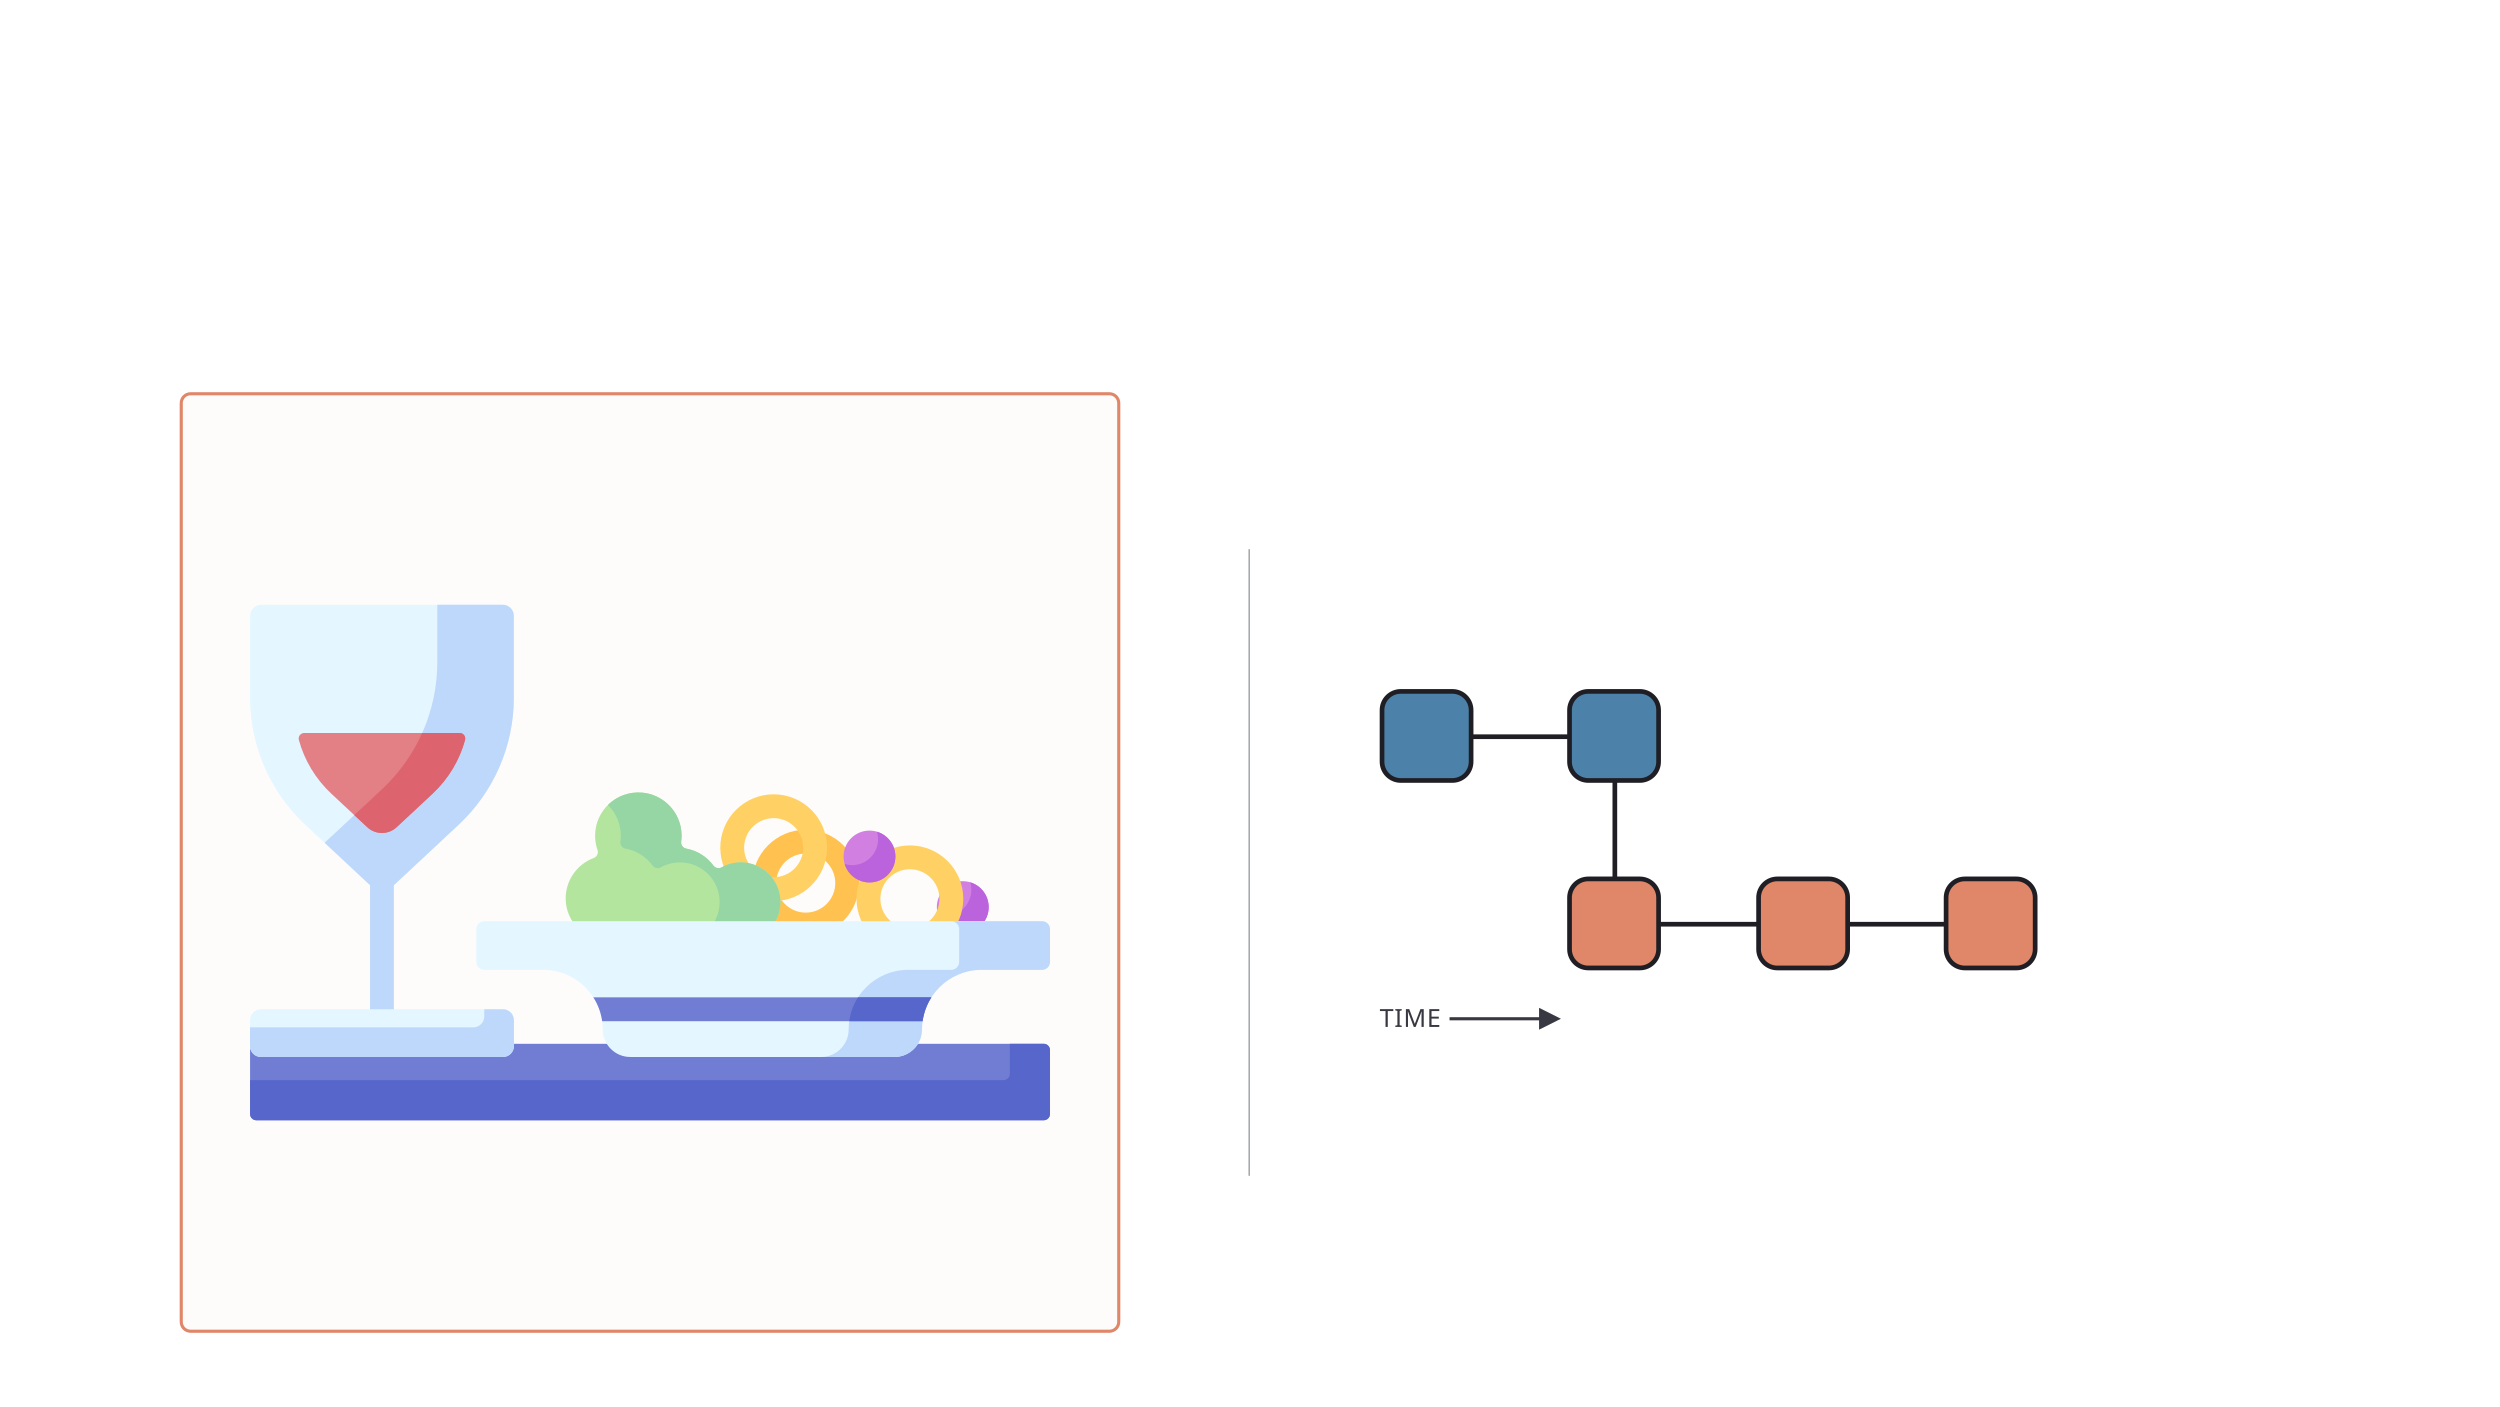
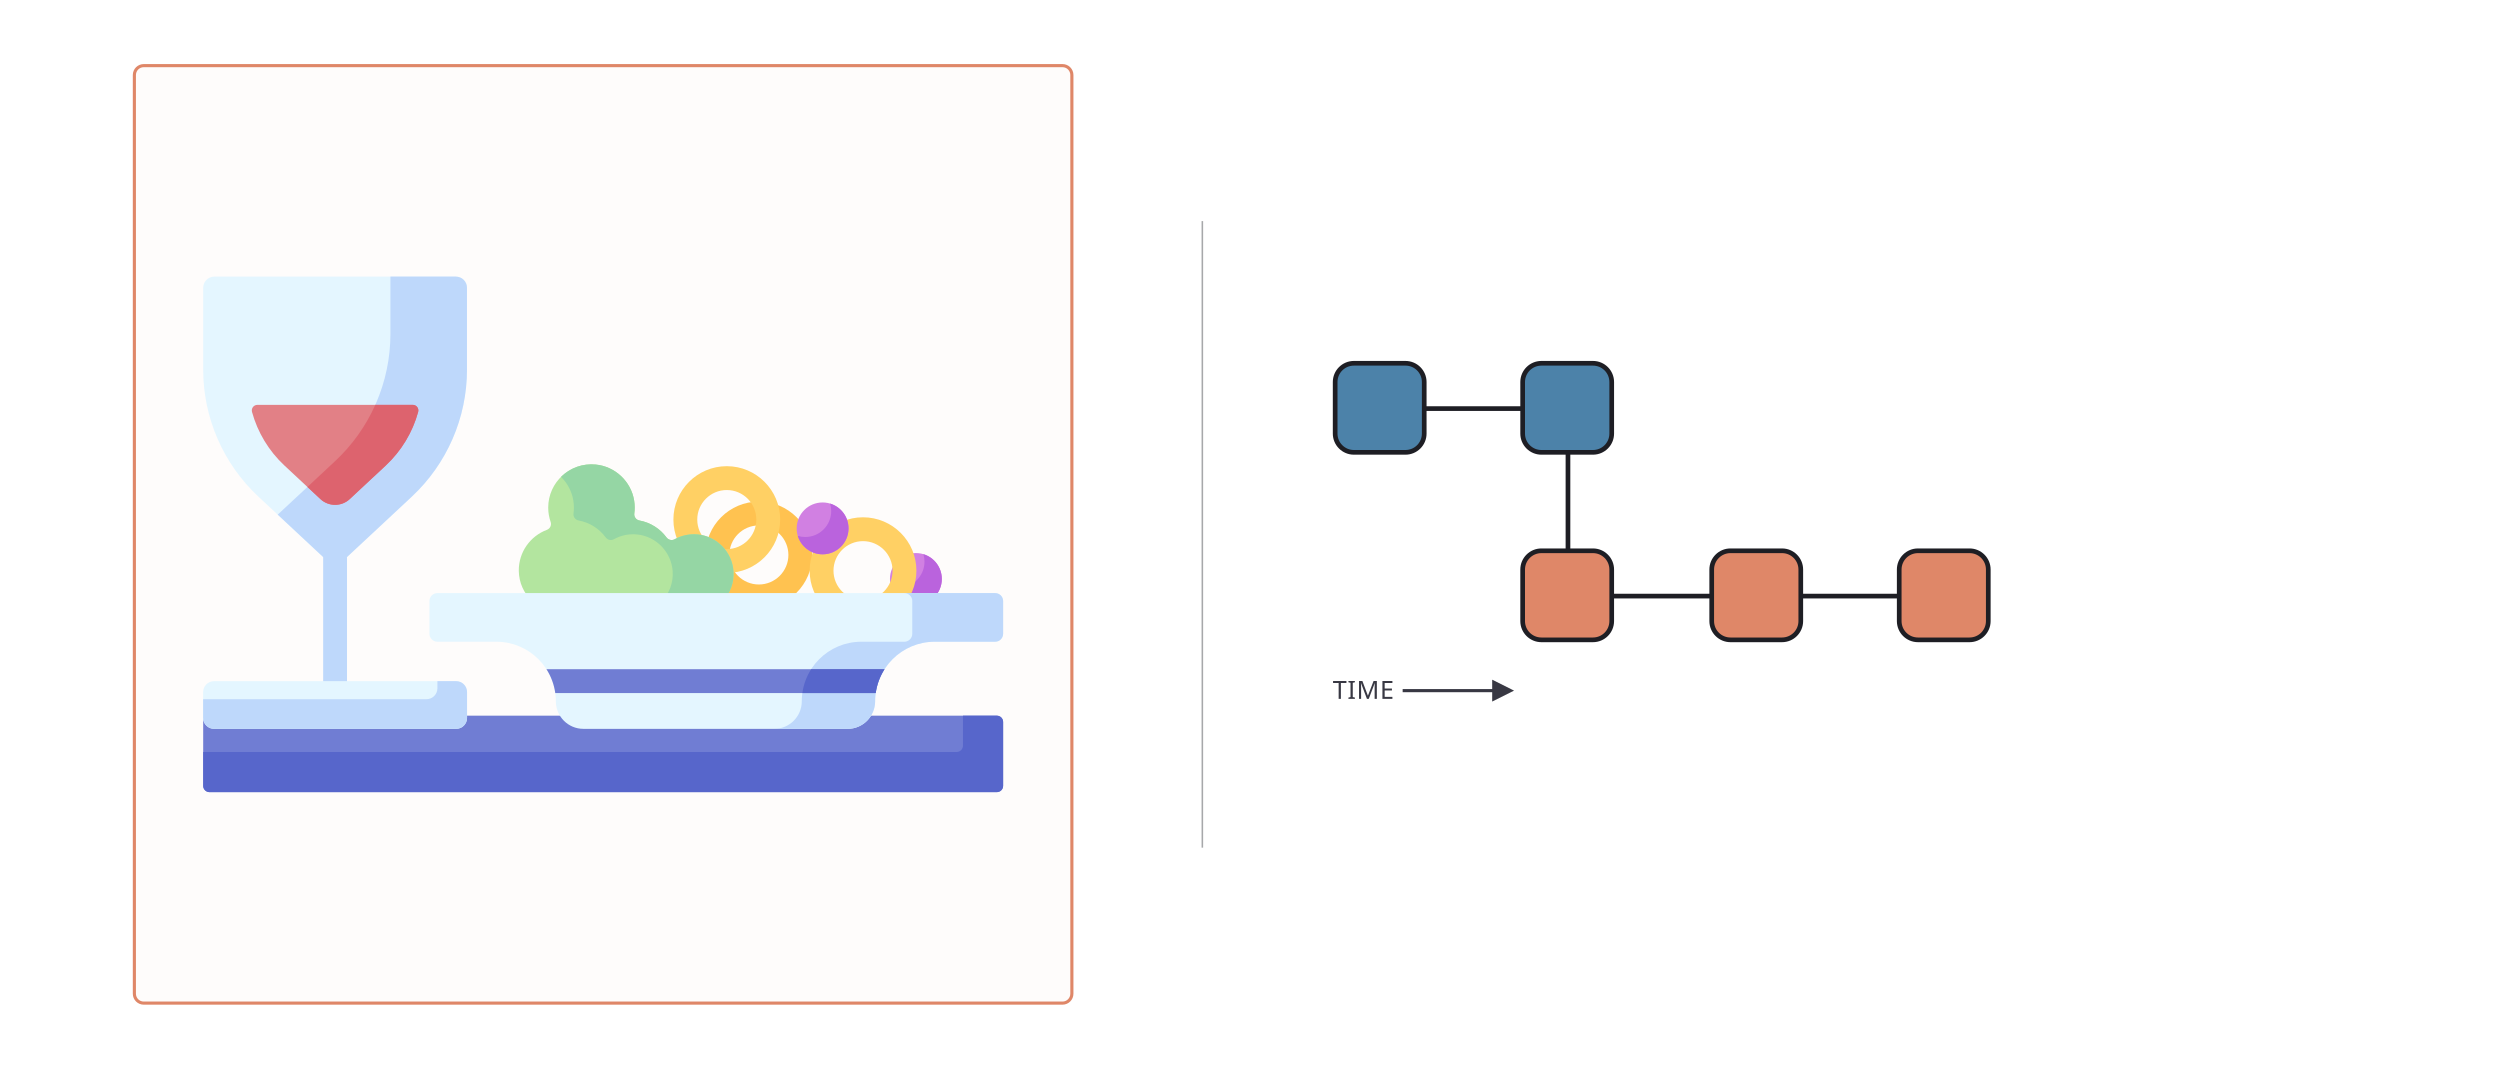
- <svg xmlns="http://www.w3.org/2000/svg" width="1600px" height="900px" viewBox="0 0 1600 900" version="1.1">
+ <svg xmlns="http://www.w3.org/2000/svg" width="1600px" height="682px" viewBox="0 0 1600 682" version="1.1">
  <g id="slide-5-food" stroke="none" stroke-width="1" fill="none" fill-rule="evenodd">
-     <g id="Group" transform="translate(883, 441)" fill="#4C82A9" stroke="#1E1E24" stroke-width="3">
+     <g id="Group" transform="translate(853, 231)" fill="#4C82A9" stroke="#1E1E24" stroke-width="3">
      <g id="idea-share">
        <rect id="Rectangle" x="1.5" y="1.5" width="57" height="57" rx="12" />
      </g>
    </g>
-     <g id="Group" transform="translate(1003, 441)" fill="#4C82A9" stroke="#1E1E24" stroke-width="3">
+     <g id="Group" transform="translate(973, 231)" fill="#4C82A9" stroke="#1E1E24" stroke-width="3">
      <g id="idea-share">
        <rect id="Rectangle" x="1.5" y="1.5" width="57" height="57" rx="12" />
      </g>
    </g>
-     <g id="Group" transform="translate(1003, 561)" fill="#DF8768" stroke="#1E1E24" stroke-width="3">
+     <g id="Group" transform="translate(973, 351)" fill="#DF8768" stroke="#1E1E24" stroke-width="3">
      <g id="idea-draft">
        <rect id="Rectangle" x="1.5" y="1.5" width="57" height="57" rx="12" />
      </g>
    </g>
-     <g id="Group" transform="translate(1124, 561)" fill="#DF8768" stroke="#1E1E24" stroke-width="3">
+     <g id="Group" transform="translate(1094, 351)" fill="#DF8768" stroke="#1E1E24" stroke-width="3">
      <g id="idea-draft">
        <rect id="Rectangle" x="1.5" y="1.5" width="57" height="57" rx="12" />
      </g>
    </g>
-     <g id="Group" transform="translate(1064, 591)" stroke="#1E1E24" stroke-linecap="square" stroke-width="3">
+     <g id="Group" transform="translate(1034, 381)" stroke="#1E1E24" stroke-linecap="square" stroke-width="3">
      <g id="horizontal-track">
        <line x1="0" y1="0.5" x2="60" y2="0.5" id="Line" />
      </g>
    </g>
-     <g id="Group" transform="translate(1244, 561)" fill="#DF8768" stroke="#1E1E24" stroke-width="3">
+     <g id="Group" transform="translate(1214, 351)" fill="#DF8768" stroke="#1E1E24" stroke-width="3">
      <g id="idea-draft">
        <rect id="Rectangle" x="1.5" y="1.5" width="57" height="57" rx="12" />
      </g>
    </g>
-     <g id="Group" transform="translate(1184, 591)" stroke="#1E1E24" stroke-linecap="square" stroke-width="3">
+     <g id="Group" transform="translate(1154, 381)" stroke="#1E1E24" stroke-linecap="square" stroke-width="3">
      <g id="horizontal-track">
        <line x1="0" y1="0.5" x2="60" y2="0.5" id="Line" />
      </g>
    </g>
-     <g id="Group" transform="translate(943, 471)" stroke="#1E1E24" stroke-linecap="square" stroke-width="3">
+     <g id="Group" transform="translate(913, 261)" stroke="#1E1E24" stroke-linecap="square" stroke-width="3">
      <g id="horizontal-track">
        <line x1="0" y1="0.5" x2="60" y2="0.5" id="Line" />
      </g>
    </g>
-     <g id="time-reference-frame" transform="translate(883, 641)" fill="#383843">
+     <g id="time-reference-frame" transform="translate(853, 431)" fill="#383843">
      <path id="Line-2" d="M102,4 L116,11 L102,18 L102,12 L44.697,12 L44.697,10 L102,10 L102,4 Z" fill-rule="nonzero" />
      <text id="TIME" font-family="Nunito-Regular, Nunito" font-size="16" font-weight="normal" letter-spacing="0.457">
        <tspan x="0" y="16.256">TIME</tspan>
      </text>
    </g>
-     <g id="Group" transform="translate(1033, 501)" stroke="#1E1E24" stroke-linecap="square" stroke-width="3">
+     <g id="Group" transform="translate(1003, 291)" stroke="#1E1E24" stroke-linecap="square" stroke-width="3">
      <g id="vertical-track">
        <line x1="0.5" y1="0" x2="0.5" y2="60" id="Line" />
      </g>
    </g>
-     <rect id="Rectangle" stroke="#DF8768" stroke-width="2" fill="#FEFCFB" x="116" y="252" width="600" height="600" rx="6" />
-     <g id="restaurant" transform="translate(160, 387)" fill-rule="nonzero">
+     <rect id="Rectangle" stroke="#DF8768" stroke-width="2" fill="#FEFCFB" x="86" y="42" width="600" height="600" rx="6" />
+     <g id="restaurant" transform="translate(130, 177)" fill-rule="nonzero">
      <circle id="Oval" fill="#D180E2" cx="456.167" cy="193.55" r="16.596" />
      <path d="M460.964,177.664 C461.422,179.184 461.675,180.792 461.675,182.462 C461.675,191.628 454.245,199.058 445.079,199.058 C443.41,199.058 441.801,198.806 440.281,198.347 C442.34,205.173 448.67,210.146 456.167,210.146 C465.333,210.146 472.763,202.716 472.763,193.55 C472.763,186.053 467.79,179.723 460.964,177.664 L460.964,177.664 Z" id="Path" fill="#BA63DD" />
      <path d="M355.671,212.339 C336.832,212.339 321.506,197.013 321.506,178.174 C321.506,159.335 336.832,144.009 355.671,144.009 C374.51,144.009 389.837,159.335 389.837,178.174 C389.837,197.013 374.51,212.339 355.671,212.339 Z M355.671,159.272 C345.249,159.272 336.77,167.751 336.77,178.173 C336.77,188.595 345.249,197.074 355.671,197.074 C366.094,197.074 374.573,188.595 374.573,178.173 C374.573,167.751 366.095,159.272 355.671,159.272 Z" id="Shape" fill="#FFC250" />
      <path d="M508,329.969 L4.04,329.969 C1.831,329.969 0.04,328.178 0.04,325.969 L0.04,285.03 C0.04,282.821 1.831,281.03 4.04,281.03 L508,281.03 C510.209,281.03 512,282.821 512,285.03 L512,325.968 C512,328.178 510.209,329.969 508,329.969 L508,329.969 Z" id="Path" fill="#707DD3" />
      <path d="M507.93,281.03 L486.304,281.03 L486.304,300.202 C486.304,302.45 484.482,304.272 482.234,304.272 L0.04,304.272 L0.04,325.898 C0.04,328.146 1.862,329.968 4.11,329.968 L507.93,329.968 C510.178,329.968 512,328.146 512,325.898 L512,285.1 C512,282.853 510.178,281.03 507.93,281.03 Z" id="Path" fill="#5766CB" />
      <path d="M335.145,189.686 C316.306,189.686 300.98,174.359 300.98,155.52 C300.98,136.681 316.306,121.355 335.145,121.355 C353.984,121.355 369.31,136.681 369.31,155.52 C369.31,174.359 353.984,189.686 335.145,189.686 Z M335.145,136.619 C324.723,136.619 316.244,145.098 316.244,155.52 C316.244,165.943 324.723,174.422 335.145,174.422 C345.567,174.422 354.046,165.943 354.046,155.52 C354.047,145.098 345.567,136.619 335.145,136.619 Z" id="Shape" fill="#FFD064" />
      <path d="M422.335,222.397 C403.496,222.397 388.17,207.071 388.17,188.232 C388.17,169.393 403.496,154.067 422.335,154.067 C441.174,154.067 456.5,169.393 456.5,188.232 C456.5,207.071 441.173,222.397 422.335,222.397 Z M422.335,169.33 C411.913,169.33 403.434,177.809 403.434,188.231 C403.434,198.653 411.913,207.132 422.335,207.132 C432.757,207.132 441.236,198.653 441.236,188.231 C441.236,177.809 432.757,169.33 422.335,169.33 Z" id="Shape" fill="#FFD064" />
      <path d="M316.825,165.076 C311.334,164.502 306.155,165.685 301.772,168.126 C299.986,169.121 297.76,168.569 296.546,166.925 C292.444,161.366 286.312,157.4 279.243,156.115 C277.141,155.733 275.667,153.764 275.959,151.648 C276.325,148.996 276.315,146.224 275.859,143.382 C273.89,131.111 263.697,121.528 251.327,120.317 C234.785,118.698 220.854,131.653 220.854,147.862 C220.854,151.069 221.401,154.148 222.405,157.012 C223.123,159.062 222.057,161.329 220.022,162.089 C209.44,166.042 201.926,176.285 202.026,188.27 C202.157,203.571 215.049,215.712 230.351,215.712 L314.097,215.712 C328.664,215.712 340.365,203.445 339.434,188.677 C338.664,176.45 329.009,166.349 316.825,165.076 Z" id="Path" fill="#B3E59F" />
      <path d="M339.435,188.677 C338.664,176.451 329.01,166.349 316.825,165.076 C311.334,164.502 306.155,165.685 301.772,168.126 C299.986,169.121 297.76,168.569 296.546,166.924 C292.444,161.365 286.312,157.399 279.243,156.114 C277.141,155.732 275.667,153.763 275.959,151.647 C276.325,148.995 276.315,146.223 275.859,143.381 C273.89,131.109 263.697,121.527 251.327,120.316 C242.635,119.465 234.667,122.643 229.059,128.197 C233.132,132.221 235.991,137.484 236.937,143.38 C237.393,146.222 237.403,148.994 237.037,151.646 C236.745,153.763 238.218,155.731 240.321,156.113 C247.389,157.398 253.522,161.364 257.624,166.923 C258.838,168.568 261.064,169.119 262.85,168.125 C267.233,165.684 272.412,164.501 277.903,165.075 C290.087,166.348 299.742,176.449 300.513,188.676 C301.444,203.443 289.743,215.711 275.176,215.711 L314.098,215.711 C328.664,215.711 340.366,203.444 339.435,188.677 L339.435,188.677 Z" id="Path" fill="#95D6A4" />
      <polygon id="Path" fill="#BED8FB" points="76.823 175.155 92.086 175.155 92.086 281.03 76.823 281.03" />
      <g id="Group" transform="translate(0, 258)">
        <path d="M161.909,31.463 L7,31.463 C3.134,31.463 0,28.329 0,24.463 L0,7.936 C0,4.07 3.134,0.936 7,0.936 L161.909,0.936 C165.775,0.936 168.909,4.07 168.909,7.936 L168.909,24.463 C168.909,28.329 165.775,31.463 161.909,31.463 Z" id="Path" fill="#E4F6FF" />
        <path d="M161.909,0.936 L149.942,0.936 L149.942,5.496 C149.942,9.362 146.808,12.496 142.942,12.496 L-2.84217094e-14,12.496 L-2.84217094e-14,24.463 C-2.84217094e-14,28.329 3.134,31.463 7,31.463 L161.909,31.463 C165.775,31.463 168.909,28.329 168.909,24.463 L168.909,7.936 C168.909,4.07 165.775,0.936 161.909,0.936 L161.909,0.936 Z" id="Path" fill="#BED8FB" />
      </g>
      <g id="Group">
        <path d="M133.495,140.889 L92.086,179.508 L76.823,179.508 L35.414,140.888 C12.851,119.846 0.04,90.379 0.04,59.527 L0.04,7.177 C0.04,3.23 3.24,0.031 7.186,0.031 L161.722,0.031 C165.669,0.031 168.868,3.231 168.868,7.177 L168.868,59.527 C168.868,90.379 156.057,119.846 133.495,140.889 L133.495,140.889 Z" id="Path" fill="#E4F6FF" />
        <path d="M119.876,0.031 L119.876,36.73 C119.876,67.582 107.065,97.049 84.502,118.091 L47.736,152.381 L82.372,184.684 C83.545,185.778 85.364,185.778 86.536,184.684 L133.495,140.889 C156.057,119.847 168.869,90.38 168.869,59.528 L168.869,7.178 C168.869,3.231 165.669,0.031 161.723,0.031 L119.876,0.031 L119.876,0.031 Z" id="Path" fill="#BED8FB" />
        <path d="M34.734,82.104 C32.374,82.104 30.658,84.352 31.283,86.628 C34.858,99.644 41.981,111.556 52.038,120.935 L75.056,142.402 C80.349,147.339 88.56,147.339 93.853,142.402 L116.871,120.935 C126.928,111.556 134.051,99.644 137.626,86.628 C138.251,84.352 136.535,82.104 134.175,82.104 L34.734,82.104 Z" id="Path" fill="#E28086" />
        <path d="M110.194,82.104 C104.184,95.558 95.507,107.829 84.503,118.091 L66.746,134.652 L75.056,142.402 C80.349,147.339 88.56,147.339 93.853,142.402 L116.871,120.935 C126.928,111.556 134.051,99.644 137.626,86.628 C138.251,84.352 136.535,82.104 134.175,82.104 L110.194,82.104 Z" id="Path" fill="#DD636E" />
      </g>
      <path d="M506.912,202.577 L149.933,202.577 C147.123,202.577 144.845,204.855 144.845,207.665 L144.845,228.617 C144.845,231.427 147.123,233.705 149.933,233.705 L187.629,233.705 C208.68,233.705 225.744,250.77 225.744,271.821 C225.744,281.565 233.643,289.464 243.387,289.464 L412.44,289.464 C422.184,289.464 430.083,281.565 430.083,271.821 C430.083,250.77 447.148,233.705 468.198,233.705 L506.911,233.705 C509.721,233.705 511.999,231.427 511.999,228.617 L511.999,207.665 C511.999,204.855 509.722,202.577 506.912,202.577 Z" id="Path" fill="#E4F6FF" />
      <path d="M506.912,202.577 L448.771,202.577 C451.581,202.577 453.859,204.855 453.859,207.665 L453.859,228.617 C453.859,231.427 451.581,233.705 448.771,233.705 L421.251,233.705 C400.2,233.705 383.136,250.77 383.136,271.821 C383.136,281.565 375.237,289.464 365.493,289.464 L412.441,289.464 C422.185,289.464 430.084,281.565 430.084,271.821 C430.084,250.77 447.149,233.705 468.199,233.705 L506.912,233.705 C509.722,233.705 512,231.427 512,228.617 L512,207.665 C512,204.855 509.722,202.577 506.912,202.577 Z" id="Path" fill="#BED8FB" />
      <path d="M436.083,251.304 L219.744,251.304 C222.641,255.83 224.608,261.006 225.375,266.567 L430.452,266.567 C431.22,261.006 433.186,255.83 436.083,251.304 L436.083,251.304 Z" id="Path" fill="#707DD3" />
      <path d="M383.504,266.568 L430.452,266.568 C431.219,261.006 433.186,255.83 436.083,251.305 L389.135,251.305 C386.238,255.83 384.271,261.006 383.504,266.568 Z" id="Path" fill="#5766CB" />
      <circle id="Oval" fill="#D180E2" cx="396.463" cy="161.17" r="16.596" />
      <path d="M401.26,145.285 C401.718,146.805 401.971,148.413 401.971,150.083 C401.971,159.249 394.541,166.679 385.375,166.679 C383.706,166.679 382.097,166.427 380.577,165.968 C382.636,172.794 388.966,177.767 396.463,177.767 C405.629,177.767 413.059,170.336 413.059,161.171 C413.059,153.673 408.086,147.344 401.26,145.285 L401.26,145.285 Z" id="Path" fill="#BA63DD" />
    </g>
-     <line x1="799.5" y1="352" x2="799.5" y2="752" id="Line" stroke="#A7A8AA" stroke-linecap="square" />
+     <line x1="769.5" y1="142" x2="769.5" y2="542" id="Line" stroke="#A7A8AA" stroke-linecap="square" />
  </g>
</svg>
